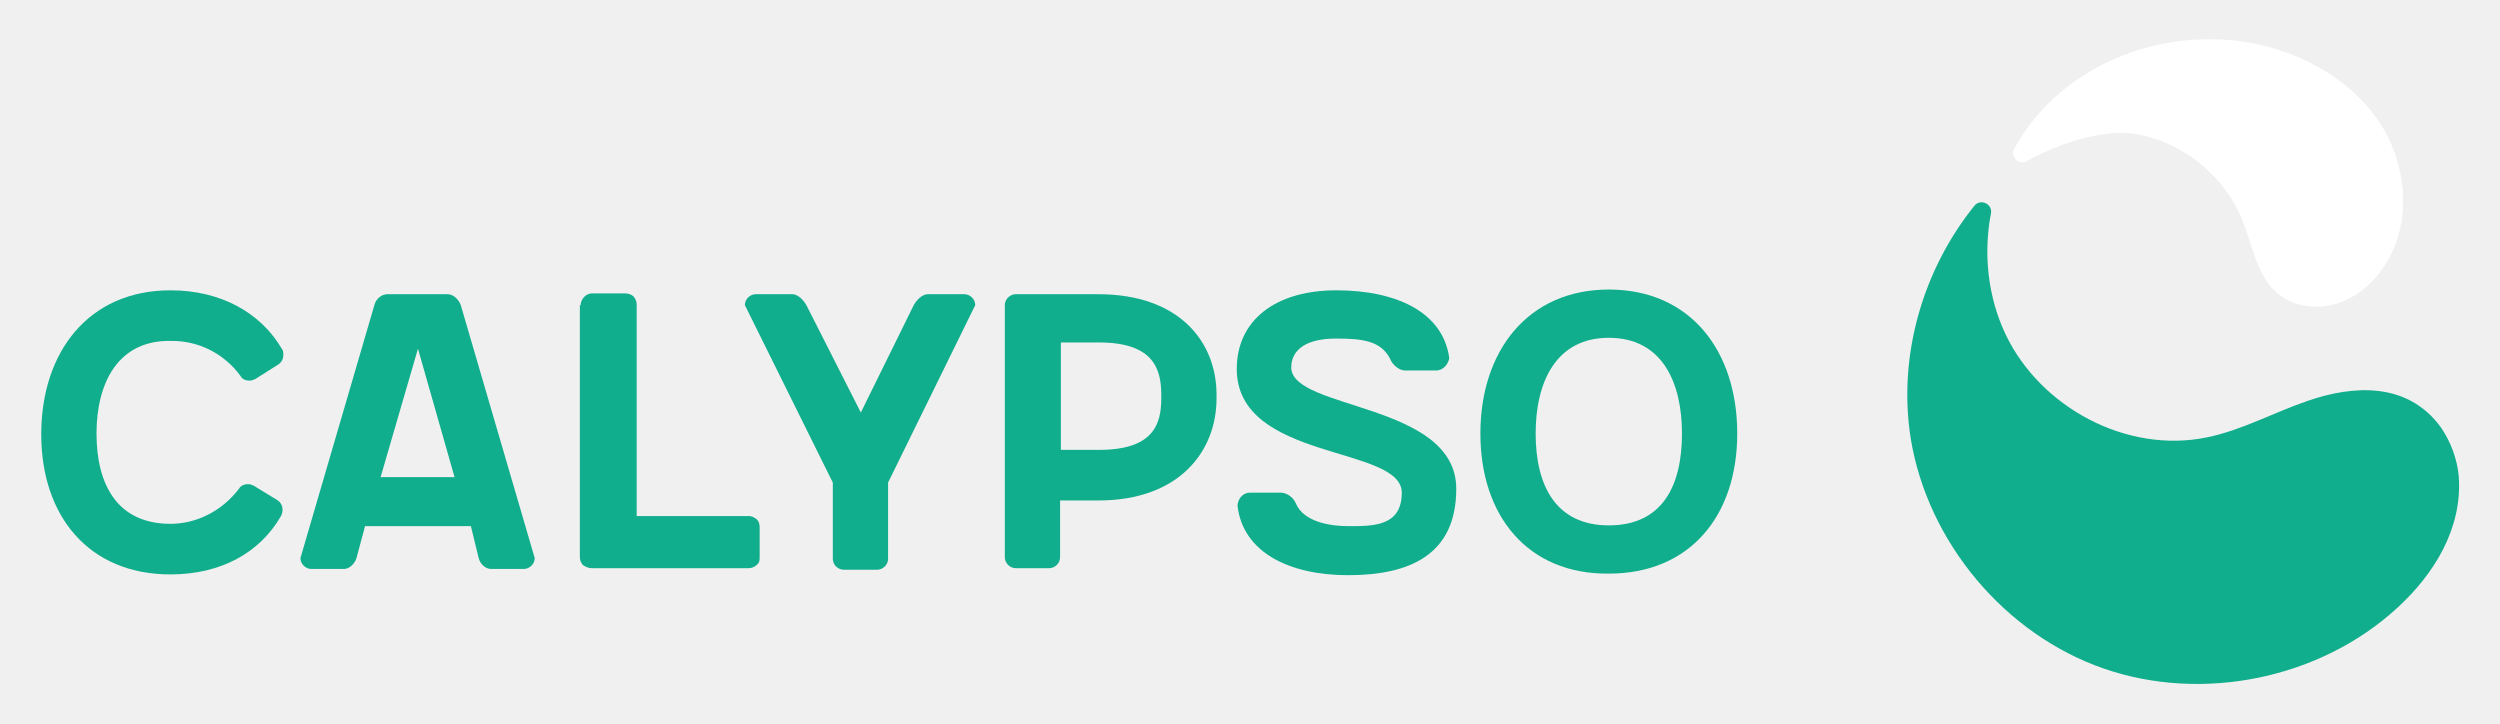
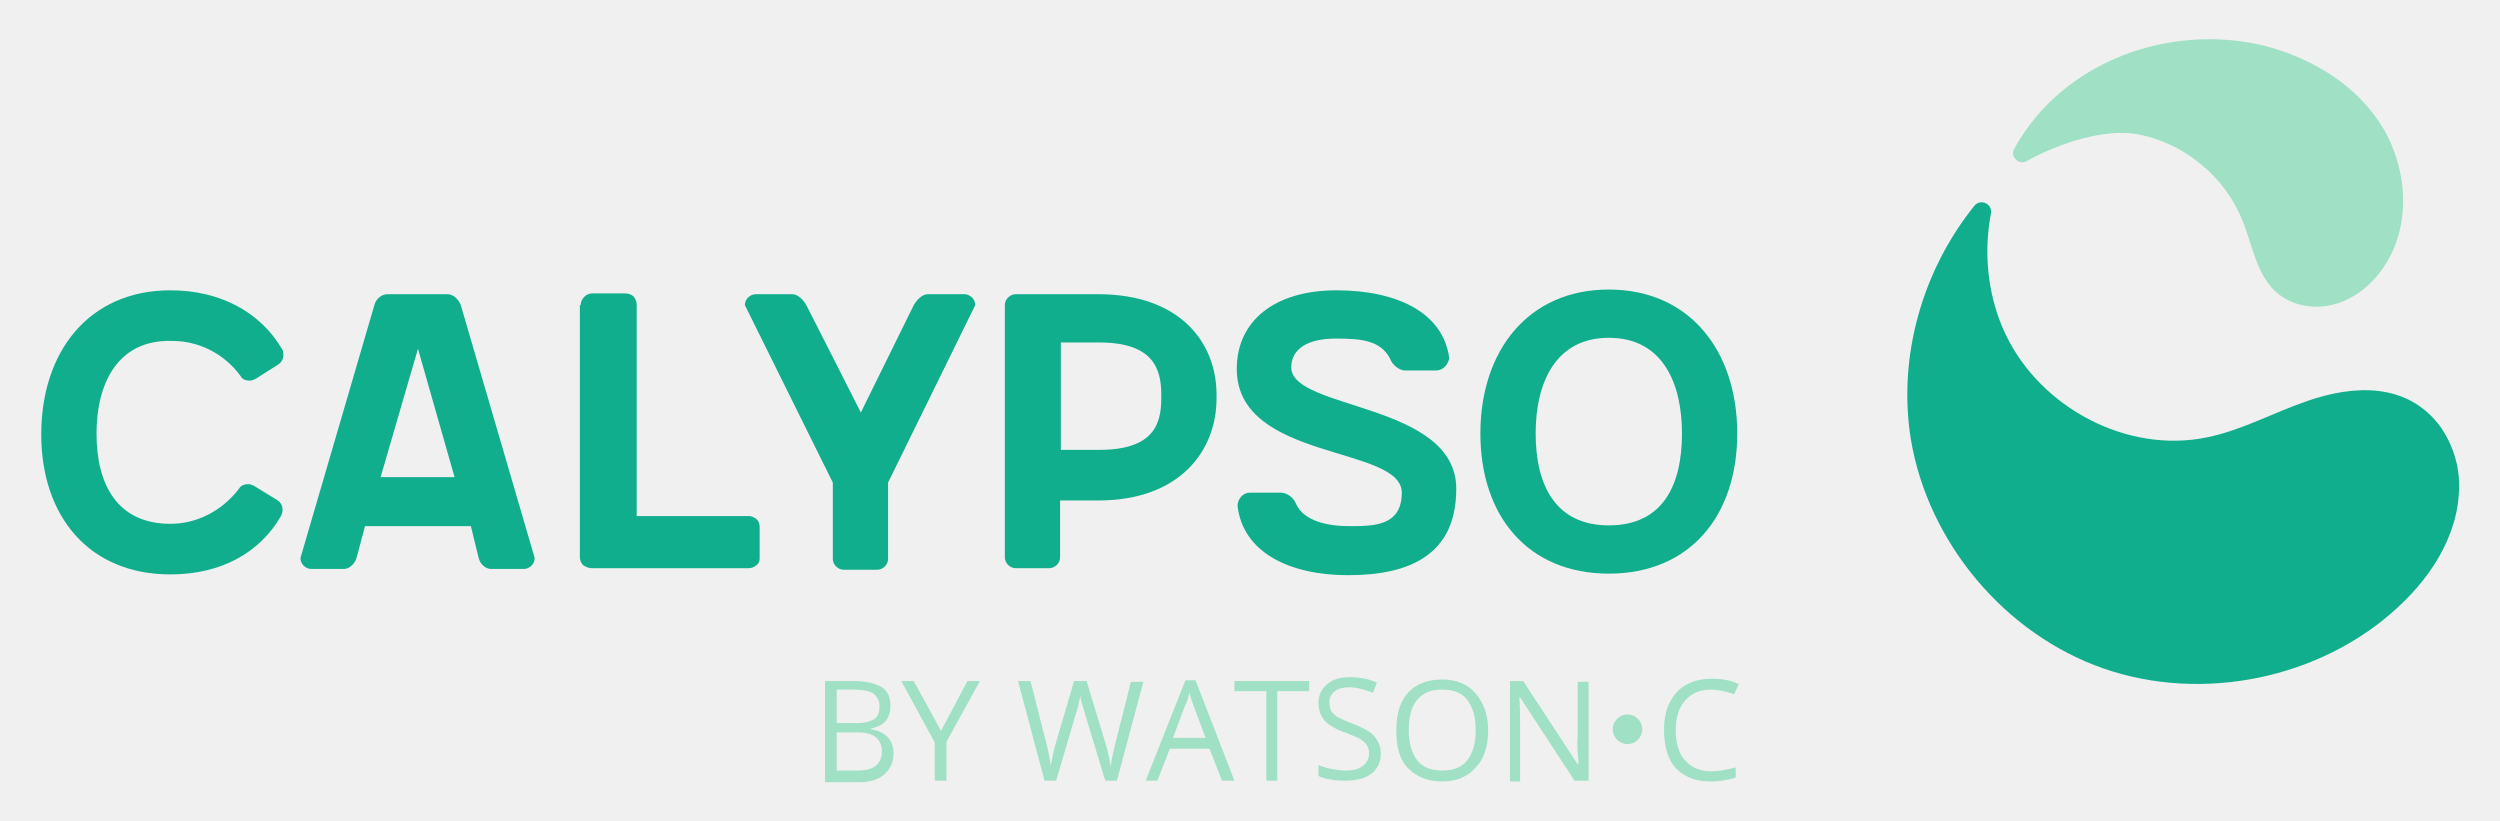
- <svg xmlns="http://www.w3.org/2000/svg" version="1.1" id="Layer_1" x="0px" y="0px" viewBox="0 0 321.2 93" style="enable-background:new 0 0 321.2 93;" xml:space="preserve">
+ <svg xmlns="http://www.w3.org/2000/svg" version="1.1" id="Layer_1" x="0px" y="0px" viewBox="0 0 321.2 105.4" style="enable-background:new 0 0 321.2 105.4;" xml:space="preserve">
  <style type="text/css">
- 	.st0{fill:#FFFFFF;}
+ 	.st0{fill:#A0E0C5;}
	.st1{fill:#10AE8C;}
</style>
  <g>
    <g>
      <path class="st0" d="M274.9,17.3c5.9,1.2,11,5.5,13.2,11c1.3,3.2,1.8,6.9,4.3,9.2c2,1.8,4.9,2.3,7.5,1.6c2.6-0.7,4.8-2.5,6.3-4.7    c3.6-5.2,3.2-12.5,0-17.9c-3.2-5.4-9-9-15.2-10.6c-10.1-2.5-21.5,0.5-28.6,8.2c-1.4,1.5-2.6,3.2-3.6,5c-0.6,1,0.6,2.2,1.6,1.6    C264.5,18.4,270.5,16.4,274.9,17.3" />
      <path class="st1" d="M313.6,54.9c-4.3-5.9-11.3-5.4-17.1-3.4c-4.4,1.5-8.5,3.8-13,4.7c-10.2,2.1-21.3-3.8-25.8-13.2    c-2.3-4.8-2.9-10.4-1.9-15.6c0.2-1.2-1.3-1.9-2.1-1c-6.7,8.3-9.9,19.4-8.2,30c2.2,13.3,12.1,25.1,24.8,29.5    c12.7,4.4,27.8,1.3,37.7-7.8c4.7-4.3,8.4-10.2,7.9-16.9C315.7,59,314.9,56.8,313.6,54.9" />
    </g>
    <g>
+       <g>
+         <path class="st0" d="M106,87.5h3.6c1.7,0,2.9,0.3,3.7,0.8s1.1,1.3,1.1,2.4c0,0.8-0.2,1.4-0.6,1.9c-0.4,0.5-1,0.8-1.9,1v0.1     c1.9,0.3,2.9,1.4,2.9,3.1c0,1.1-0.4,2-1.2,2.7s-1.9,1-3.2,1H106V87.5z M107.5,92.9h2.5c1.1,0,1.8-0.2,2.3-0.5     c0.5-0.3,0.7-0.9,0.7-1.7c0-0.7-0.3-1.2-0.8-1.6c-0.5-0.3-1.3-0.5-2.5-0.5h-2.2V92.9z M107.5,94.2V99h2.7c1,0,1.8-0.2,2.3-0.6     c0.5-0.4,0.8-1,0.8-1.9c0-0.8-0.3-1.4-0.8-1.8c-0.5-0.4-1.3-0.6-2.4-0.6H107.5z" />
+         <path class="st0" d="M120.9,93.9l3.4-6.4h1.6l-4.3,7.8v5h-1.5v-4.9l-4.3-7.9h1.6L120.9,93.9z" />
+         <path class="st0" d="M143.5,100.3h-1.5l-2.6-8.6c-0.1-0.4-0.3-0.9-0.4-1.4c-0.2-0.6-0.2-0.9-0.2-1c-0.1,0.8-0.3,1.6-0.6,2.5     l-2.5,8.5h-1.5l-3.4-12.8h1.6l2,7.9c0.3,1.1,0.5,2.1,0.6,3c0.2-1.1,0.4-2.1,0.7-3.1l2.3-7.8h1.6l2.4,7.9c0.3,0.9,0.5,1.9,0.7,3.1     c0.1-0.8,0.3-1.8,0.6-3l2-7.9h1.6L143.5,100.3z" />
+         <path class="st0" d="M157,100.3l-1.6-4.1h-5.1l-1.6,4.1h-1.5l5.1-12.9h1.3l5,12.9H157z M154.9,94.8l-1.5-4     c-0.2-0.5-0.4-1.1-0.6-1.8c-0.1,0.6-0.3,1.2-0.6,1.8l-1.5,4H154.9z" />
+         <path class="st0" d="M164.2,100.3h-1.5V88.8h-4.1v-1.3h9.6v1.3h-4.1V100.3z" />
+         <path class="st0" d="M177.4,96.8c0,1.1-0.4,2-1.2,2.6c-0.8,0.6-1.9,0.9-3.3,0.9c-1.5,0-2.7-0.2-3.5-0.6v-1.4     c0.5,0.2,1.1,0.4,1.7,0.5c0.6,0.1,1.2,0.2,1.8,0.2c1,0,1.7-0.2,2.2-0.6c0.5-0.4,0.8-0.9,0.8-1.6c0-0.4-0.1-0.8-0.3-1.1     s-0.5-0.5-0.9-0.8c-0.4-0.2-1.1-0.5-1.9-0.8c-1.2-0.4-2-0.9-2.6-1.5c-0.5-0.6-0.8-1.3-0.8-2.3c0-1,0.4-1.8,1.1-2.4     c0.7-0.6,1.7-0.9,2.9-0.9c1.3,0,2.4,0.2,3.5,0.7l-0.5,1.3c-1.1-0.4-2.1-0.7-3.1-0.7c-0.8,0-1.4,0.2-1.8,0.5     c-0.4,0.3-0.7,0.8-0.7,1.4c0,0.4,0.1,0.8,0.2,1.1c0.2,0.3,0.4,0.5,0.8,0.8c0.4,0.2,1,0.5,1.8,0.8c1.3,0.5,2.3,1,2.8,1.5     C177.2,95.3,177.4,96,177.4,96.8z" />
+         <path class="st0" d="M191.2,93.8c0,2-0.5,3.7-1.6,4.8c-1,1.2-2.5,1.8-4.3,1.8c-1.9,0-3.3-0.6-4.4-1.7s-1.5-2.8-1.5-4.9     c0-2.1,0.5-3.7,1.5-4.8c1-1.1,2.5-1.7,4.4-1.7c1.8,0,3.3,0.6,4.3,1.8S191.2,91.8,191.2,93.8z M181,93.8c0,1.7,0.4,3,1.1,3.9     c0.7,0.9,1.8,1.3,3.2,1.3c1.4,0,2.5-0.4,3.2-1.3c0.7-0.9,1.1-2.2,1.1-3.9c0-1.7-0.4-3-1.1-3.9c-0.7-0.9-1.8-1.3-3.2-1.3     c-1.4,0-2.5,0.4-3.2,1.3C181.3,90.8,181,92.1,181,93.8z" />
+         <path class="st0" d="M204,100.3h-1.7l-7-10.7h-0.1c0.1,1.3,0.1,2.4,0.1,3.5v7.3H194V87.5h1.7l7,10.7h0.1c0-0.2,0-0.7-0.1-1.5     c0-0.9-0.1-1.5,0-1.8v-7.3h1.4V100.3z" />
+         <path class="st0" d="M219.8,88.6c-1.4,0-2.5,0.5-3.3,1.4c-0.8,0.9-1.2,2.2-1.2,3.8c0,1.7,0.4,3,1.2,3.9c0.8,0.9,1.9,1.4,3.4,1.4     c0.9,0,1.9-0.2,3.1-0.5v1.3c-0.9,0.3-2,0.5-3.3,0.5c-1.9,0-3.3-0.6-4.4-1.7c-1-1.1-1.5-2.8-1.5-4.9c0-1.3,0.2-2.5,0.7-3.5     s1.2-1.8,2.1-2.3c0.9-0.5,2-0.8,3.3-0.8c1.3,0,2.5,0.2,3.5,0.7l-0.6,1.3C221.7,88.8,220.7,88.6,219.8,88.6z" />
+       </g>
+       <circle class="st0" cx="209.1" cy="93.7" r="1.9" />
+     </g>
+     <g>
      <path class="st1" d="M12.4,55.7c0,6.6,2.7,11.6,9.5,11.6c3.2,0,6.5-1.5,8.8-4.5c0.2-0.4,0.7-0.6,1.2-0.6c0.2,0,0.5,0.1,0.7,0.2    l3.1,1.9c0.4,0.3,0.6,0.7,0.6,1.2c0,0.3-0.1,0.6-0.2,0.8c-2.7,4.7-7.7,7.5-14.2,7.5c-10.5,0-16.6-7.5-16.6-18    c0-10.6,6.1-18.5,16.6-18.5c6.5,0,11.6,2.9,14.3,7.5c0.2,0.2,0.2,0.5,0.2,0.8c0,0.5-0.2,0.9-0.6,1.2l-3,1.9    c-0.2,0.1-0.5,0.2-0.7,0.2c-0.6,0-1-0.2-1.2-0.6c-2.2-3-5.5-4.5-8.8-4.5C15.1,43.6,12.4,49.3,12.4,55.7z" />
      <path class="st1" d="M57.5,37.8c0.7,0,1.4,0.6,1.7,1.4l9.5,32.5c0,0.8-0.7,1.4-1.4,1.4h-4.2c-0.7,0-1.4-0.6-1.6-1.4l-1-4.1H46.9    l-1.1,4.1c-0.2,0.7-0.9,1.4-1.6,1.4H40c-0.7,0-1.4-0.6-1.4-1.4l9.5-32.5c0.2-0.8,0.9-1.4,1.7-1.4H57.5z M58.4,61.3l-4.7-16.5    l-4.8,16.5H58.4z" />
      <path class="st1" d="M74.6,39.2c0-0.4,0.2-0.8,0.5-1.1c0.2-0.2,0.6-0.4,0.9-0.4h4.3c0.4,0,0.8,0.1,1.1,0.4c0.2,0.2,0.4,0.6,0.4,1    v27.2h14.4c0.4,0,0.8,0.2,1.1,0.5c0.2,0.2,0.3,0.6,0.3,0.9v4c0,0.4-0.1,0.7-0.4,0.9c-0.2,0.2-0.6,0.4-1,0.4H76    c-0.4,0-0.8-0.2-1.1-0.4c-0.2-0.2-0.4-0.6-0.4-1V39.2z" />
      <path class="st1" d="M110.6,53l6.8-13.8c0.4-0.7,1.1-1.4,1.8-1.4h4.7c0.7,0,1.4,0.6,1.4,1.4L114.1,62v9.8c0,0.8-0.7,1.4-1.4,1.4    h-4.3c-0.7,0-1.4-0.6-1.4-1.4V62L95.7,39.2c0-0.8,0.7-1.4,1.4-1.4h4.7c0.7,0,1.4,0.7,1.8,1.4L110.6,53z" />
      <path class="st1" d="M141.1,37.8c10.5,0,15.2,6.2,15.2,12.9v0.5c0,6.7-4.7,13.1-15.2,13.1h-4.9v7.3c0,0.8-0.7,1.4-1.4,1.4h-4.3    c-0.7,0-1.4-0.6-1.4-1.4V39.2c0-0.8,0.7-1.4,1.4-1.4H141.1z M136.3,44.1v13.7h4.9c7,0,8-3.3,8-6.6v-0.5c0-3.4-1.1-6.7-8-6.7H136.3    z" />
      <path class="st1" d="M184.5,47.6h-4c-0.7,0-1.6-0.7-1.9-1.5c-1.2-2.4-3.8-2.6-7-2.6c-3.7,0-5.7,1.4-5.7,3.7    c0,5.5,21.2,4.5,21.2,15.6c0,8.5-6,11.1-13.9,11.1c-7.5,0-13.5-2.9-14.2-8.9c0-0.8,0.6-1.7,1.6-1.7h4c0.7,0,1.6,0.6,1.9,1.4    c1,2.3,4.2,2.9,6.8,2.9c3.2,0,6.8,0,6.8-4.3c0-6.1-21.2-4-21.2-15.9c0-6.2,4.9-10.1,12.8-10.1c7.7,0,13.7,2.8,14.5,8.7    C186.1,46.7,185.5,47.6,184.5,47.6z" />
-       <path class="st1" d="M190.2,55.7c0-10.6,6.1-18.5,16.5-18.5c10.5,0,16.5,7.9,16.5,18.5c0,10.6-6.1,18-16.5,18    C196.3,73.8,190.2,66.3,190.2,55.7z M216.1,55.7c0-6.5-2.5-12.3-9.4-12.3c-6.8,0-9.4,5.7-9.4,12.3c0,6.7,2.6,11.8,9.4,11.8    C213.6,67.5,216.1,62.4,216.1,55.7z" />
+       <path class="st1" d="M190.2,55.7c0-10.6,6.1-18.5,16.5-18.5s16.5,7.9,16.5,18.5c0,10.6-6.1,18-16.5,18S190.2,66.3,190.2,55.7z     M216.1,55.7c0-6.5-2.5-12.3-9.4-12.3c-6.8,0-9.4,5.7-9.4,12.3c0,6.7,2.6,11.8,9.4,11.8C213.6,67.5,216.1,62.4,216.1,55.7z" />
    </g>
  </g>
</svg>
